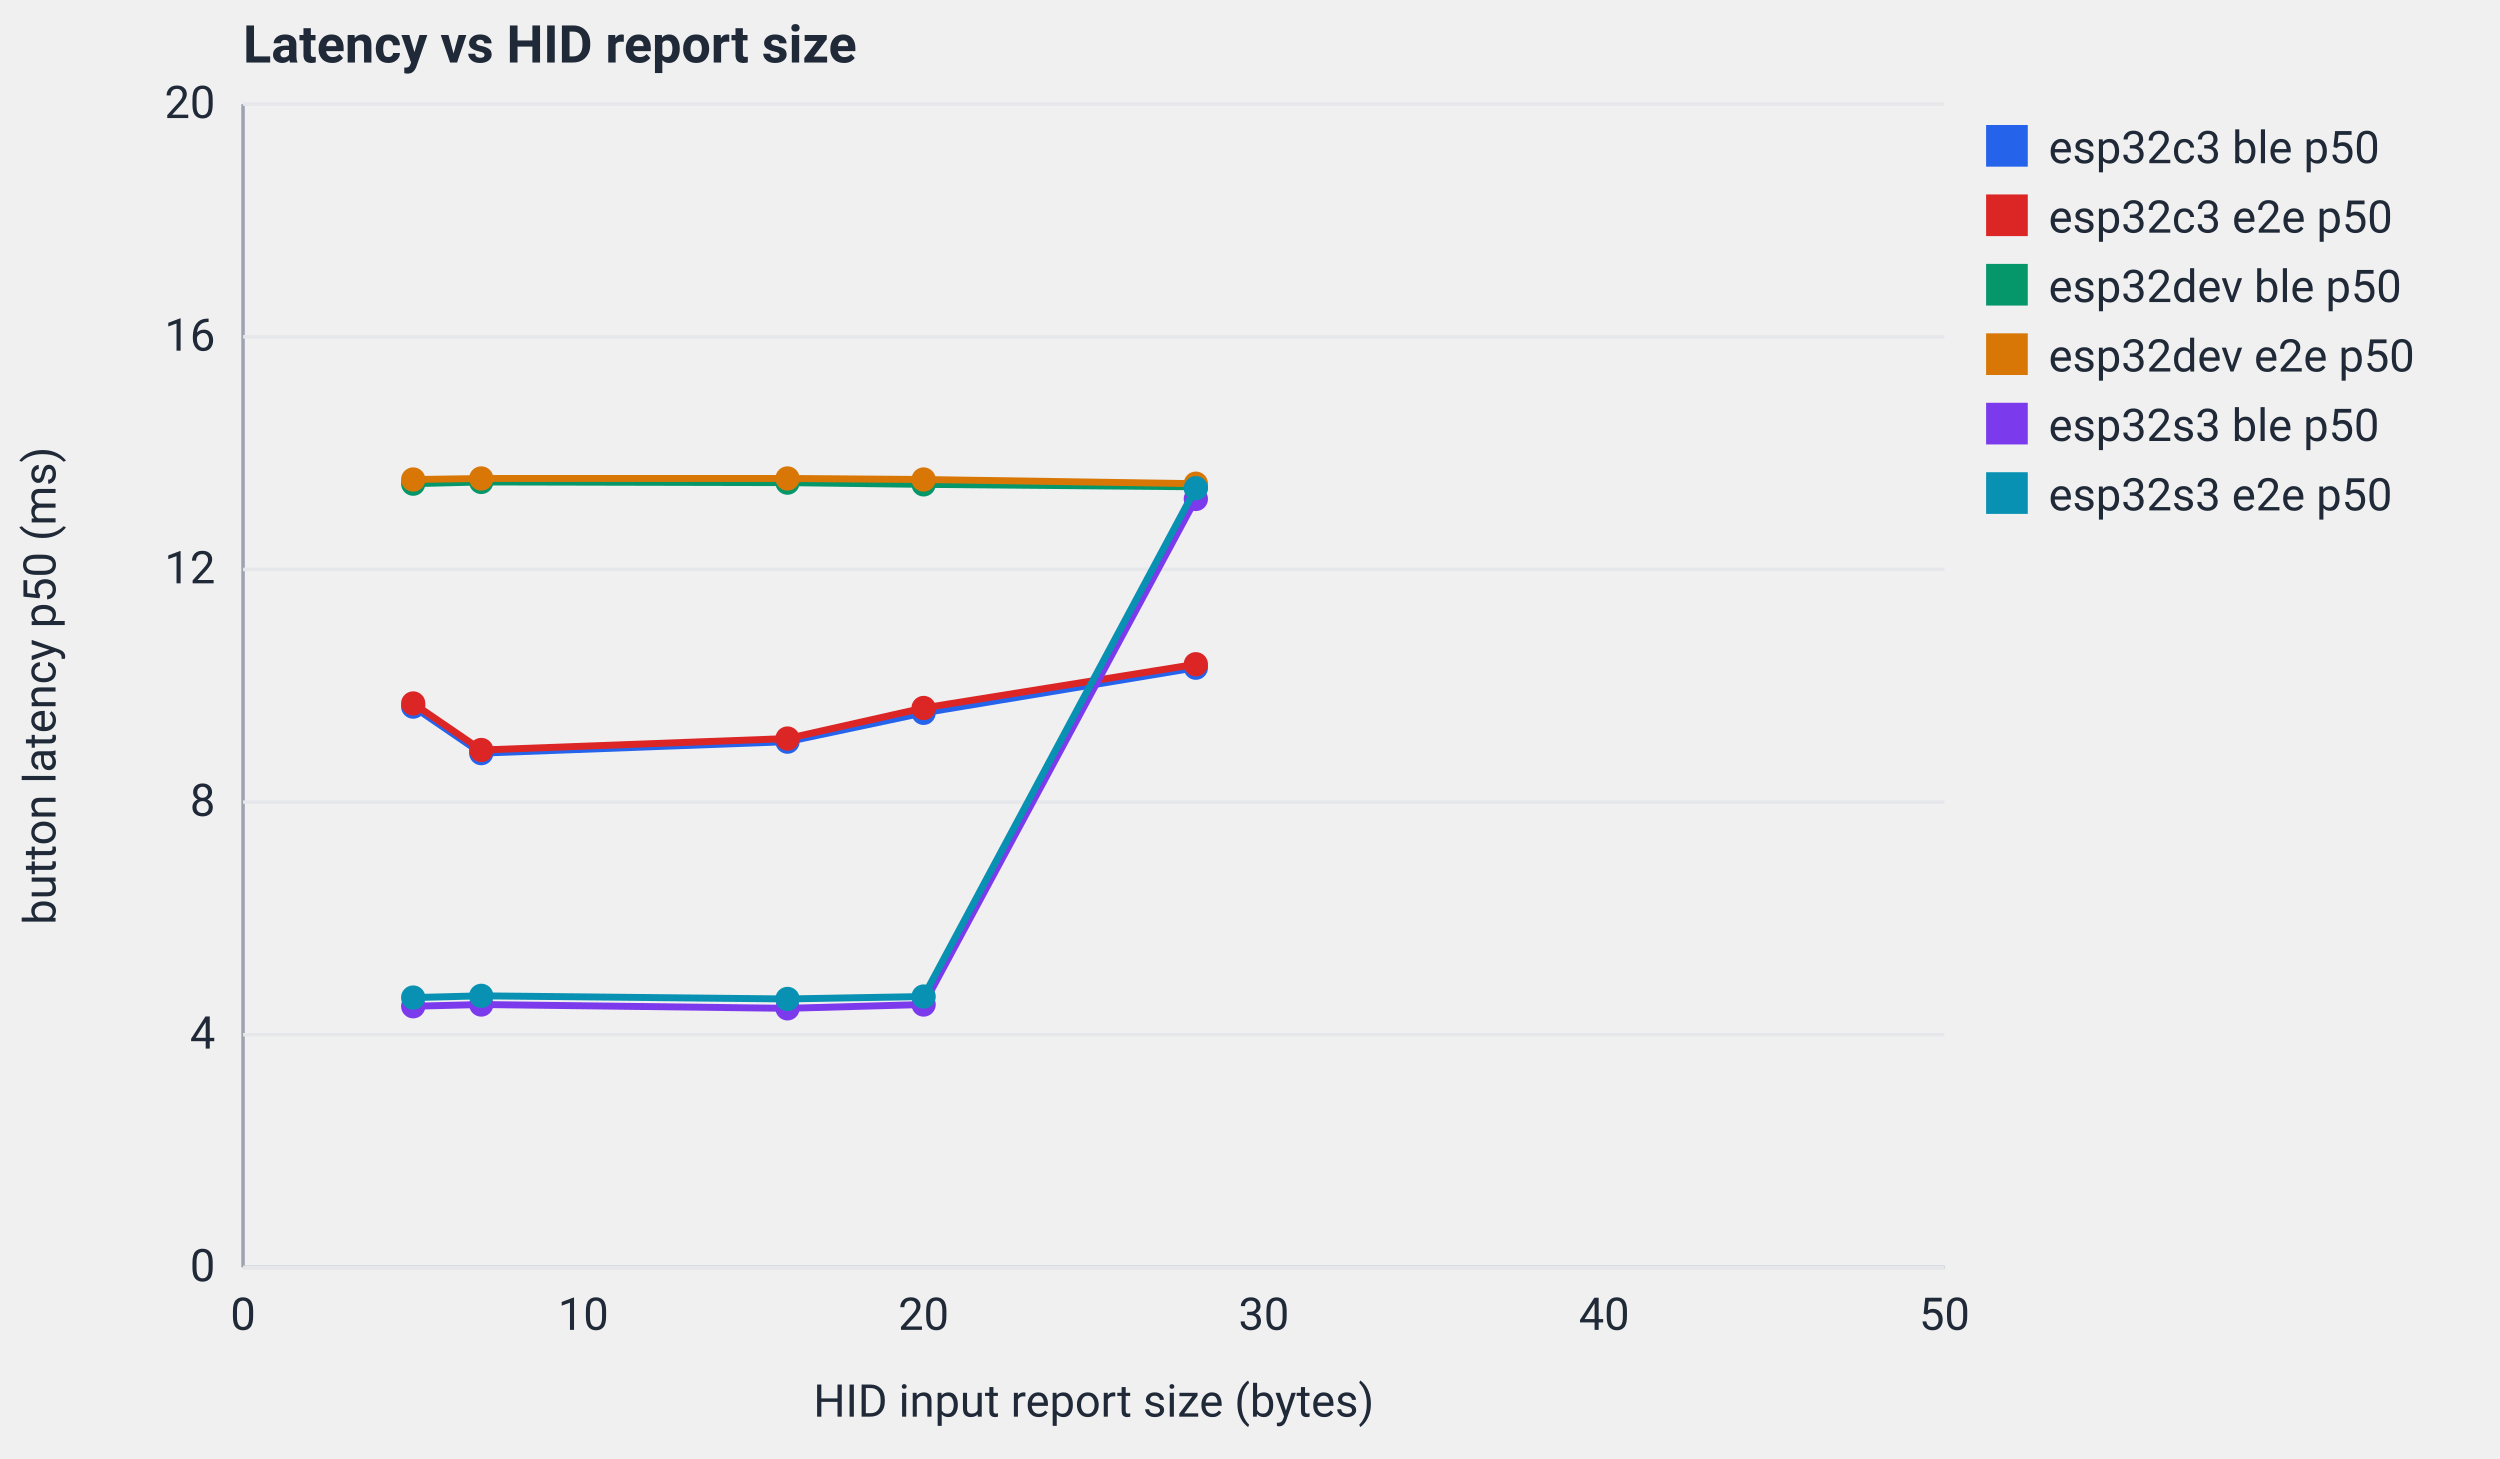
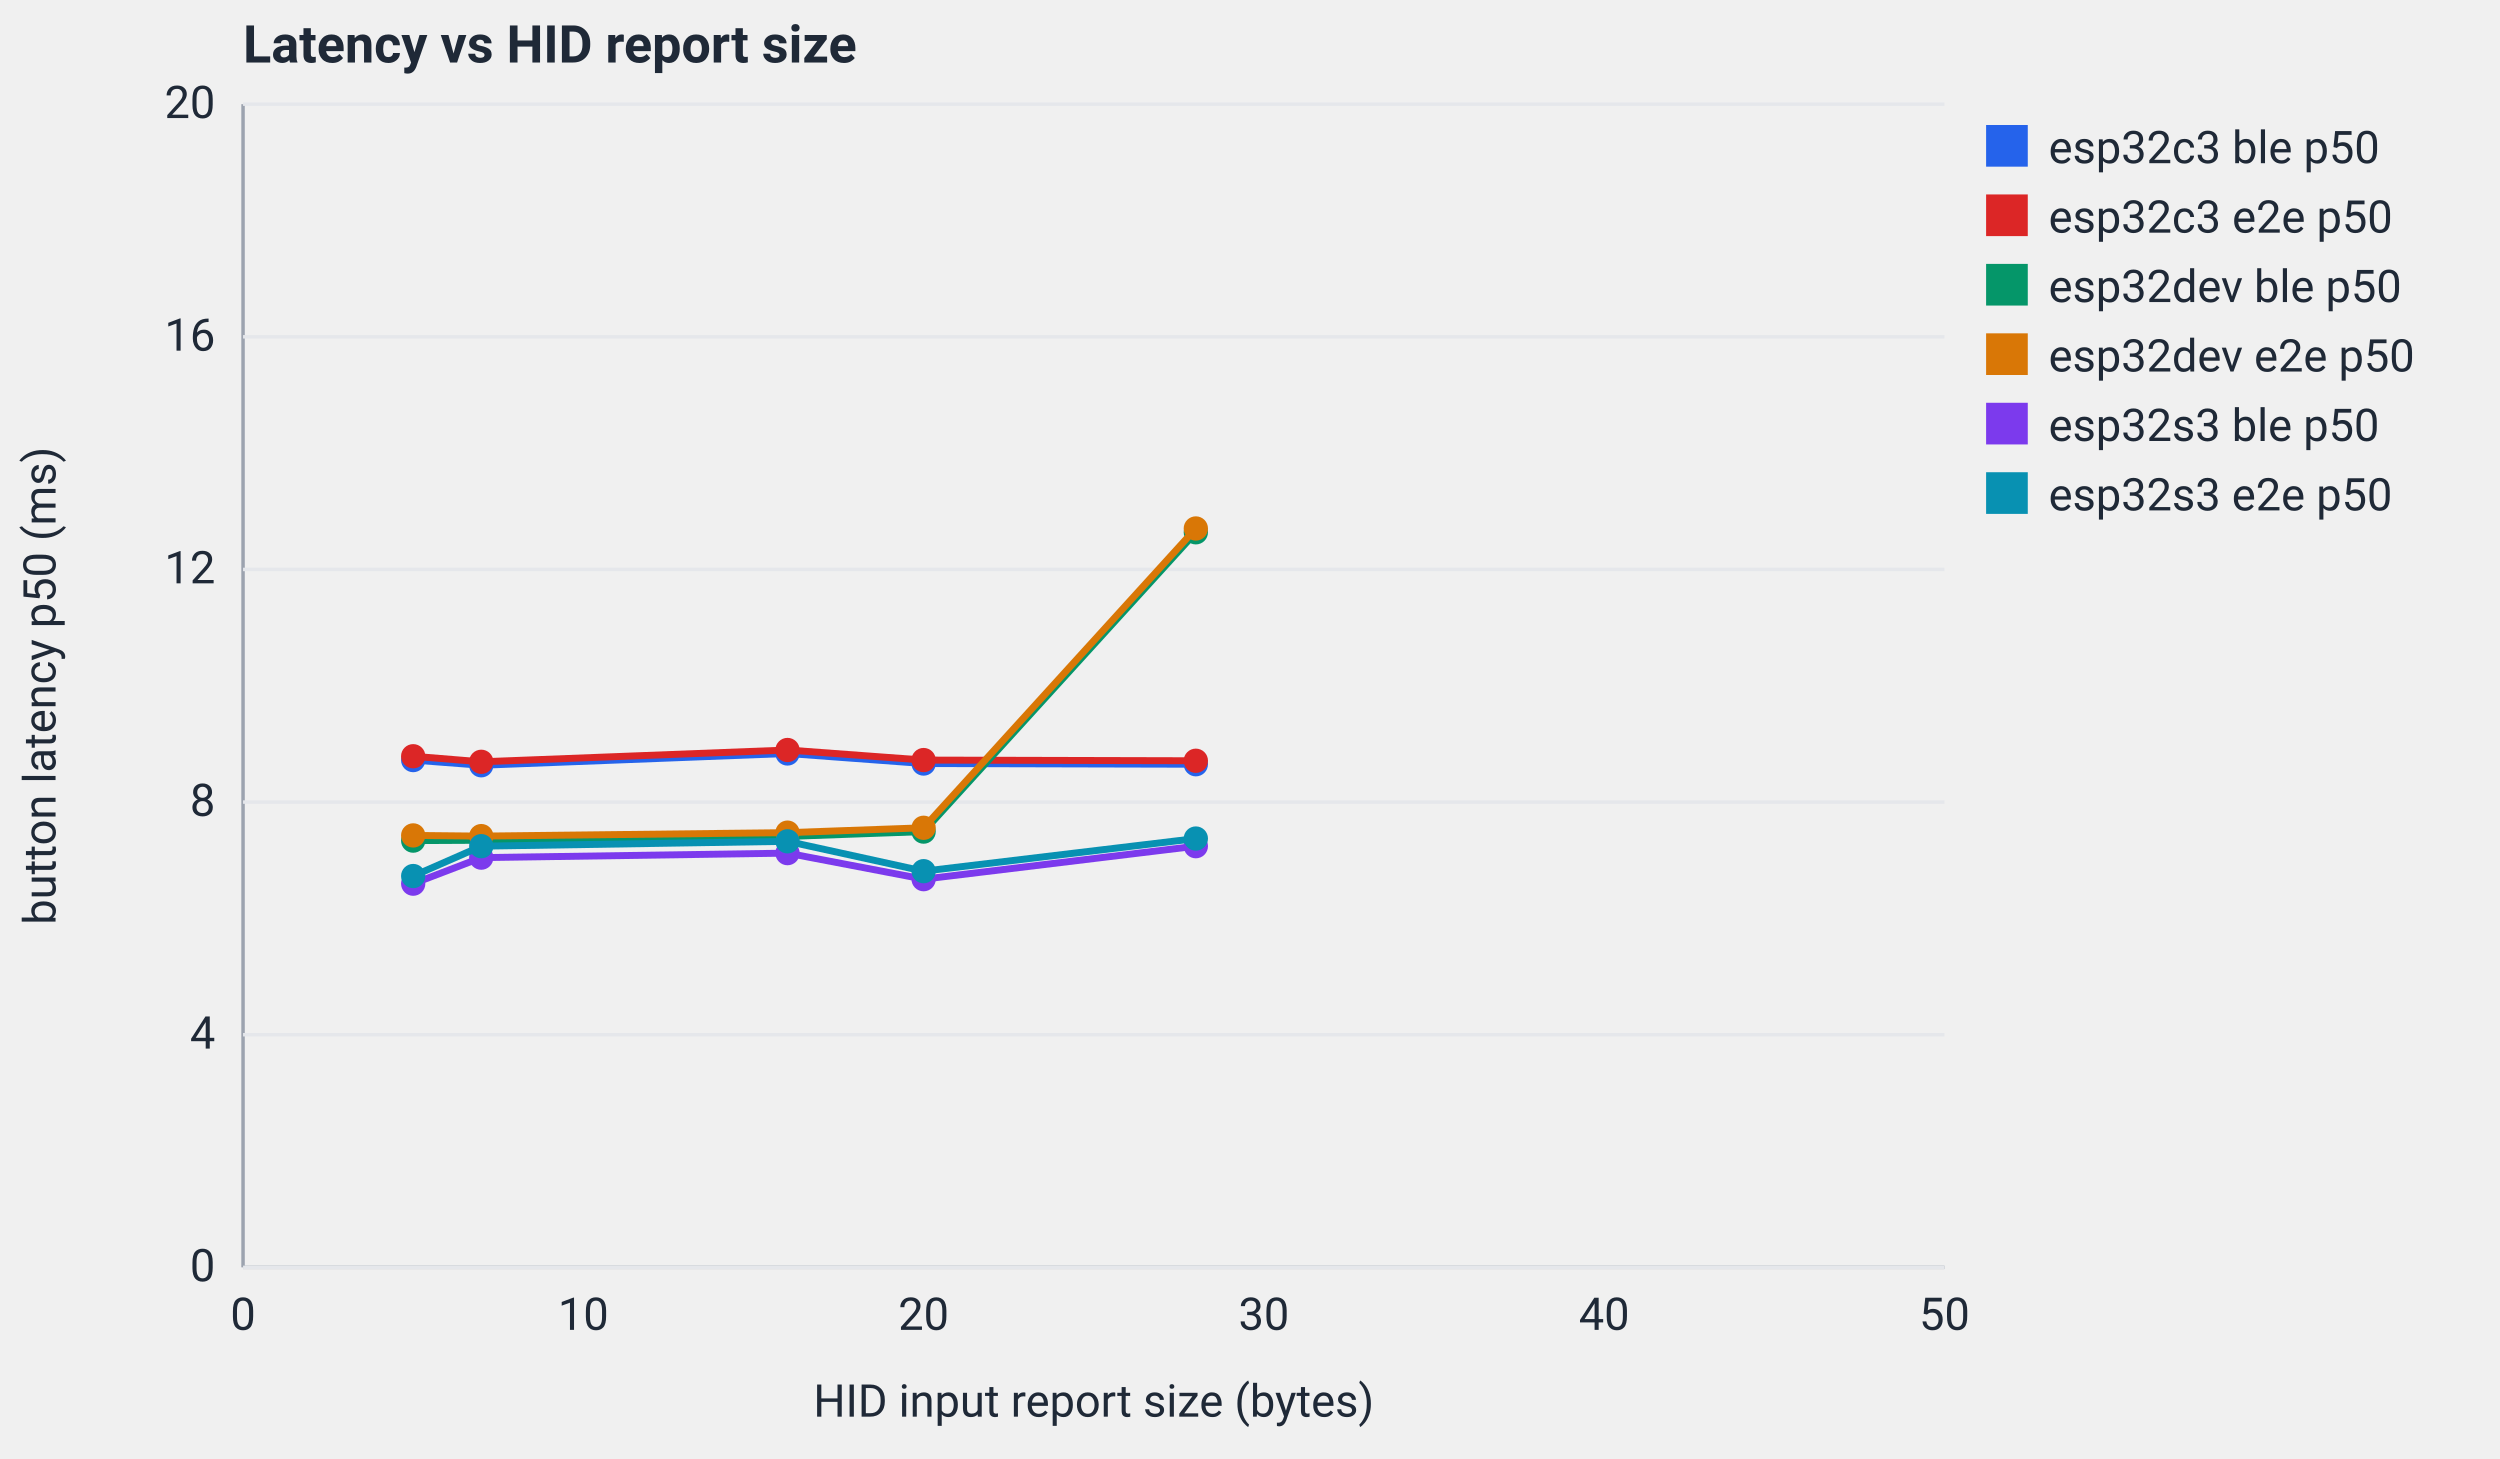
<svg xmlns="http://www.w3.org/2000/svg" viewBox="0 0 720 420" font-family="sans-serif">
  <style>
  text{font:13px -apple-system,Segoe UI,Roboto,sans-serif;fill:#1f2937}
  .ax{stroke:#9ca3af;stroke-width:1}
  .grid{stroke:#e5e7eb;stroke-width:1}
  .ttl{font-size:15px;font-weight:600}
  @media (prefers-color-scheme:dark){
    text{fill:#e5e7eb}.ax{stroke:#6b7280}.grid{stroke:#374151}
    svg{background:#111827}
  }
</style>
  <rect width="720" height="420" fill="white" fill-opacity="0" />
  <text class="ttl" x="70" y="18">Latency vs HID report size</text>
  <line class="ax" x1="70" y1="365" x2="560" y2="365" />
  <line class="ax" x1="70" y1="365" x2="70" y2="30" />
  <line class="grid" x1="70" y1="365.0" x2="560" y2="365.0" />
  <text x="62" y="369.0" text-anchor="end">0</text>
  <line class="grid" x1="70" y1="298.0" x2="560" y2="298.0" />
  <text x="62" y="302.0" text-anchor="end">4</text>
  <line class="grid" x1="70" y1="231.0" x2="560" y2="231.0" />
  <text x="62" y="235.0" text-anchor="end">8</text>
  <line class="grid" x1="70" y1="164.0" x2="560" y2="164.0" />
  <text x="62" y="168.0" text-anchor="end">12</text>
  <line class="grid" x1="70" y1="97.0" x2="560" y2="97.0" />
  <text x="62" y="101.0" text-anchor="end">16</text>
  <line class="grid" x1="70" y1="30.0" x2="560" y2="30.0" />
  <text x="62" y="34.0" text-anchor="end">20</text>
  <text x="70.0" y="383" text-anchor="middle">0</text>
  <text x="168.0" y="383" text-anchor="middle">10</text>
  <text x="266.0" y="383" text-anchor="middle">20</text>
  <text x="364.0" y="383" text-anchor="middle">30</text>
  <text x="462.0" y="383" text-anchor="middle">40</text>
  <text x="560.0" y="383" text-anchor="middle">50</text>
  <text x="315.0" y="408" text-anchor="middle">HID input report size (bytes)</text>
  <text transform="translate(16,197.5) rotate(-90)" text-anchor="middle">button latency p50 (ms)</text>
-   <polyline points="119.0,203.5 138.6,216.9 226.8,213.6 266.0,205.3 344.4,192.3" fill="none" stroke="#2563eb" stroke-width="2" />
-   <circle cx="119.0" cy="203.5" r="3.5" fill="#2563eb" />
-   <circle cx="138.6" cy="216.9" r="3.5" fill="#2563eb" />
-   <circle cx="226.8" cy="213.6" r="3.5" fill="#2563eb" />
-   <circle cx="266.0" cy="205.3" r="3.5" fill="#2563eb" />
-   <circle cx="344.4" cy="192.3" r="3.5" fill="#2563eb" />
-   <polyline points="119.0,202.6 138.6,216.0 226.8,212.7 266.0,203.9 344.4,191.3" fill="none" stroke="#dc2626" stroke-width="2" />
-   <circle cx="119.0" cy="202.6" r="3.5" fill="#dc2626" />
-   <circle cx="138.6" cy="216.0" r="3.5" fill="#dc2626" />
-   <circle cx="226.8" cy="212.7" r="3.5" fill="#dc2626" />
-   <circle cx="266.0" cy="203.9" r="3.5" fill="#dc2626" />
-   <circle cx="344.4" cy="191.3" r="3.5" fill="#dc2626" />
-   <polyline points="119.0,139.3 138.6,138.8 226.8,139.0 266.0,139.5 344.4,140.2" fill="none" stroke="#059669" stroke-width="2" />
-   <circle cx="119.0" cy="139.3" r="3.5" fill="#059669" />
-   <circle cx="138.6" cy="138.8" r="3.5" fill="#059669" />
-   <circle cx="226.8" cy="139.0" r="3.5" fill="#059669" />
-   <circle cx="266.0" cy="139.5" r="3.5" fill="#059669" />
-   <circle cx="344.4" cy="140.2" r="3.5" fill="#059669" />
-   <polyline points="119.0,138.1 138.6,137.8 226.8,137.8 266.0,138.1 344.4,139.3" fill="none" stroke="#d97706" stroke-width="2" />
-   <circle cx="119.0" cy="138.1" r="3.5" fill="#d97706" />
-   <circle cx="138.6" cy="137.8" r="3.5" fill="#d97706" />
-   <circle cx="226.8" cy="137.8" r="3.5" fill="#d97706" />
-   <circle cx="266.0" cy="138.1" r="3.5" fill="#d97706" />
-   <circle cx="344.4" cy="139.3" r="3.5" fill="#d97706" />
-   <polyline points="119.0,289.8 138.6,289.3 226.8,290.4 266.0,289.3 344.4,143.7" fill="none" stroke="#7c3aed" stroke-width="2" />
-   <circle cx="119.0" cy="289.8" r="3.5" fill="#7c3aed" />
-   <circle cx="138.6" cy="289.3" r="3.5" fill="#7c3aed" />
-   <circle cx="226.8" cy="290.4" r="3.5" fill="#7c3aed" />
-   <circle cx="266.0" cy="289.3" r="3.5" fill="#7c3aed" />
-   <circle cx="344.4" cy="143.7" r="3.5" fill="#7c3aed" />
-   <polyline points="119.0,287.3 138.6,286.8 226.8,287.7 266.0,287.0 344.4,140.6" fill="none" stroke="#0891b2" stroke-width="2" />
-   <circle cx="119.0" cy="287.3" r="3.5" fill="#0891b2" />
-   <circle cx="138.6" cy="286.8" r="3.5" fill="#0891b2" />
-   <circle cx="226.8" cy="287.7" r="3.5" fill="#0891b2" />
-   <circle cx="266.0" cy="287.0" r="3.5" fill="#0891b2" />
-   <circle cx="344.4" cy="140.6" r="3.5" fill="#0891b2" />
+   <polyline points="119.0,218.9 138.6,220.4 226.8,217.0 266.0,219.9 344.4,220.1" fill="none" stroke="#2563eb" stroke-width="2" />
+   <circle cx="119.0" cy="218.9" r="3.5" fill="#2563eb" />
+   <circle cx="138.6" cy="220.4" r="3.5" fill="#2563eb" />
+   <circle cx="226.8" cy="217.0" r="3.5" fill="#2563eb" />
+   <circle cx="266.0" cy="219.9" r="3.5" fill="#2563eb" />
+   <circle cx="344.4" cy="220.1" r="3.5" fill="#2563eb" />
+   <polyline points="119.0,217.8 138.6,219.4 226.8,216.0 266.0,218.9 344.4,219.1" fill="none" stroke="#dc2626" stroke-width="2" />
+   <circle cx="119.0" cy="217.8" r="3.5" fill="#dc2626" />
+   <circle cx="138.6" cy="219.4" r="3.5" fill="#dc2626" />
+   <circle cx="226.8" cy="216.0" r="3.5" fill="#dc2626" />
+   <circle cx="266.0" cy="218.9" r="3.5" fill="#dc2626" />
+   <circle cx="344.4" cy="219.1" r="3.5" fill="#dc2626" />
+   <polyline points="119.0,242.1 138.6,242.0 226.8,240.9 266.0,239.5 344.4,153.3" fill="none" stroke="#059669" stroke-width="2" />
+   <circle cx="119.0" cy="242.1" r="3.5" fill="#059669" />
+   <circle cx="138.6" cy="242.0" r="3.5" fill="#059669" />
+   <circle cx="226.8" cy="240.9" r="3.5" fill="#059669" />
+   <circle cx="266.0" cy="239.5" r="3.5" fill="#059669" />
+   <circle cx="344.4" cy="153.3" r="3.5" fill="#059669" />
+   <polyline points="119.0,240.6 138.6,240.8 226.8,239.8 266.0,238.4 344.4,152.2" fill="none" stroke="#d97706" stroke-width="2" />
+   <circle cx="119.0" cy="240.6" r="3.5" fill="#d97706" />
+   <circle cx="138.6" cy="240.8" r="3.5" fill="#d97706" />
+   <circle cx="226.8" cy="239.8" r="3.5" fill="#d97706" />
+   <circle cx="266.0" cy="238.4" r="3.5" fill="#d97706" />
+   <circle cx="344.4" cy="152.2" r="3.5" fill="#d97706" />
+   <polyline points="119.0,254.5 138.6,247.0 226.8,245.7 266.0,253.2 344.4,243.7" fill="none" stroke="#7c3aed" stroke-width="2" />
+   <circle cx="119.0" cy="254.5" r="3.5" fill="#7c3aed" />
+   <circle cx="138.6" cy="247.0" r="3.5" fill="#7c3aed" />
+   <circle cx="226.8" cy="245.7" r="3.5" fill="#7c3aed" />
+   <circle cx="266.0" cy="253.2" r="3.5" fill="#7c3aed" />
+   <circle cx="344.4" cy="243.7" r="3.5" fill="#7c3aed" />
+   <polyline points="119.0,252.3 138.6,243.7 226.8,242.3 266.0,250.9 344.4,241.5" fill="none" stroke="#0891b2" stroke-width="2" />
+   <circle cx="119.0" cy="252.3" r="3.5" fill="#0891b2" />
+   <circle cx="138.6" cy="243.7" r="3.5" fill="#0891b2" />
+   <circle cx="226.8" cy="242.3" r="3.5" fill="#0891b2" />
+   <circle cx="266.0" cy="250.9" r="3.5" fill="#0891b2" />
+   <circle cx="344.4" cy="241.5" r="3.5" fill="#0891b2" />
  <rect x="572" y="36" width="12" height="12" fill="#2563eb" />
  <text x="590" y="47">esp32c3 ble p50</text>
  <rect x="572" y="56" width="12" height="12" fill="#dc2626" />
  <text x="590" y="67">esp32c3 e2e p50</text>
  <rect x="572" y="76" width="12" height="12" fill="#059669" />
  <text x="590" y="87">esp32dev ble p50</text>
  <rect x="572" y="96" width="12" height="12" fill="#d97706" />
  <text x="590" y="107">esp32dev e2e p50</text>
  <rect x="572" y="116" width="12" height="12" fill="#7c3aed" />
  <text x="590" y="127">esp32s3 ble p50</text>
  <rect x="572" y="136" width="12" height="12" fill="#0891b2" />
  <text x="590" y="147">esp32s3 e2e p50</text>
</svg>
